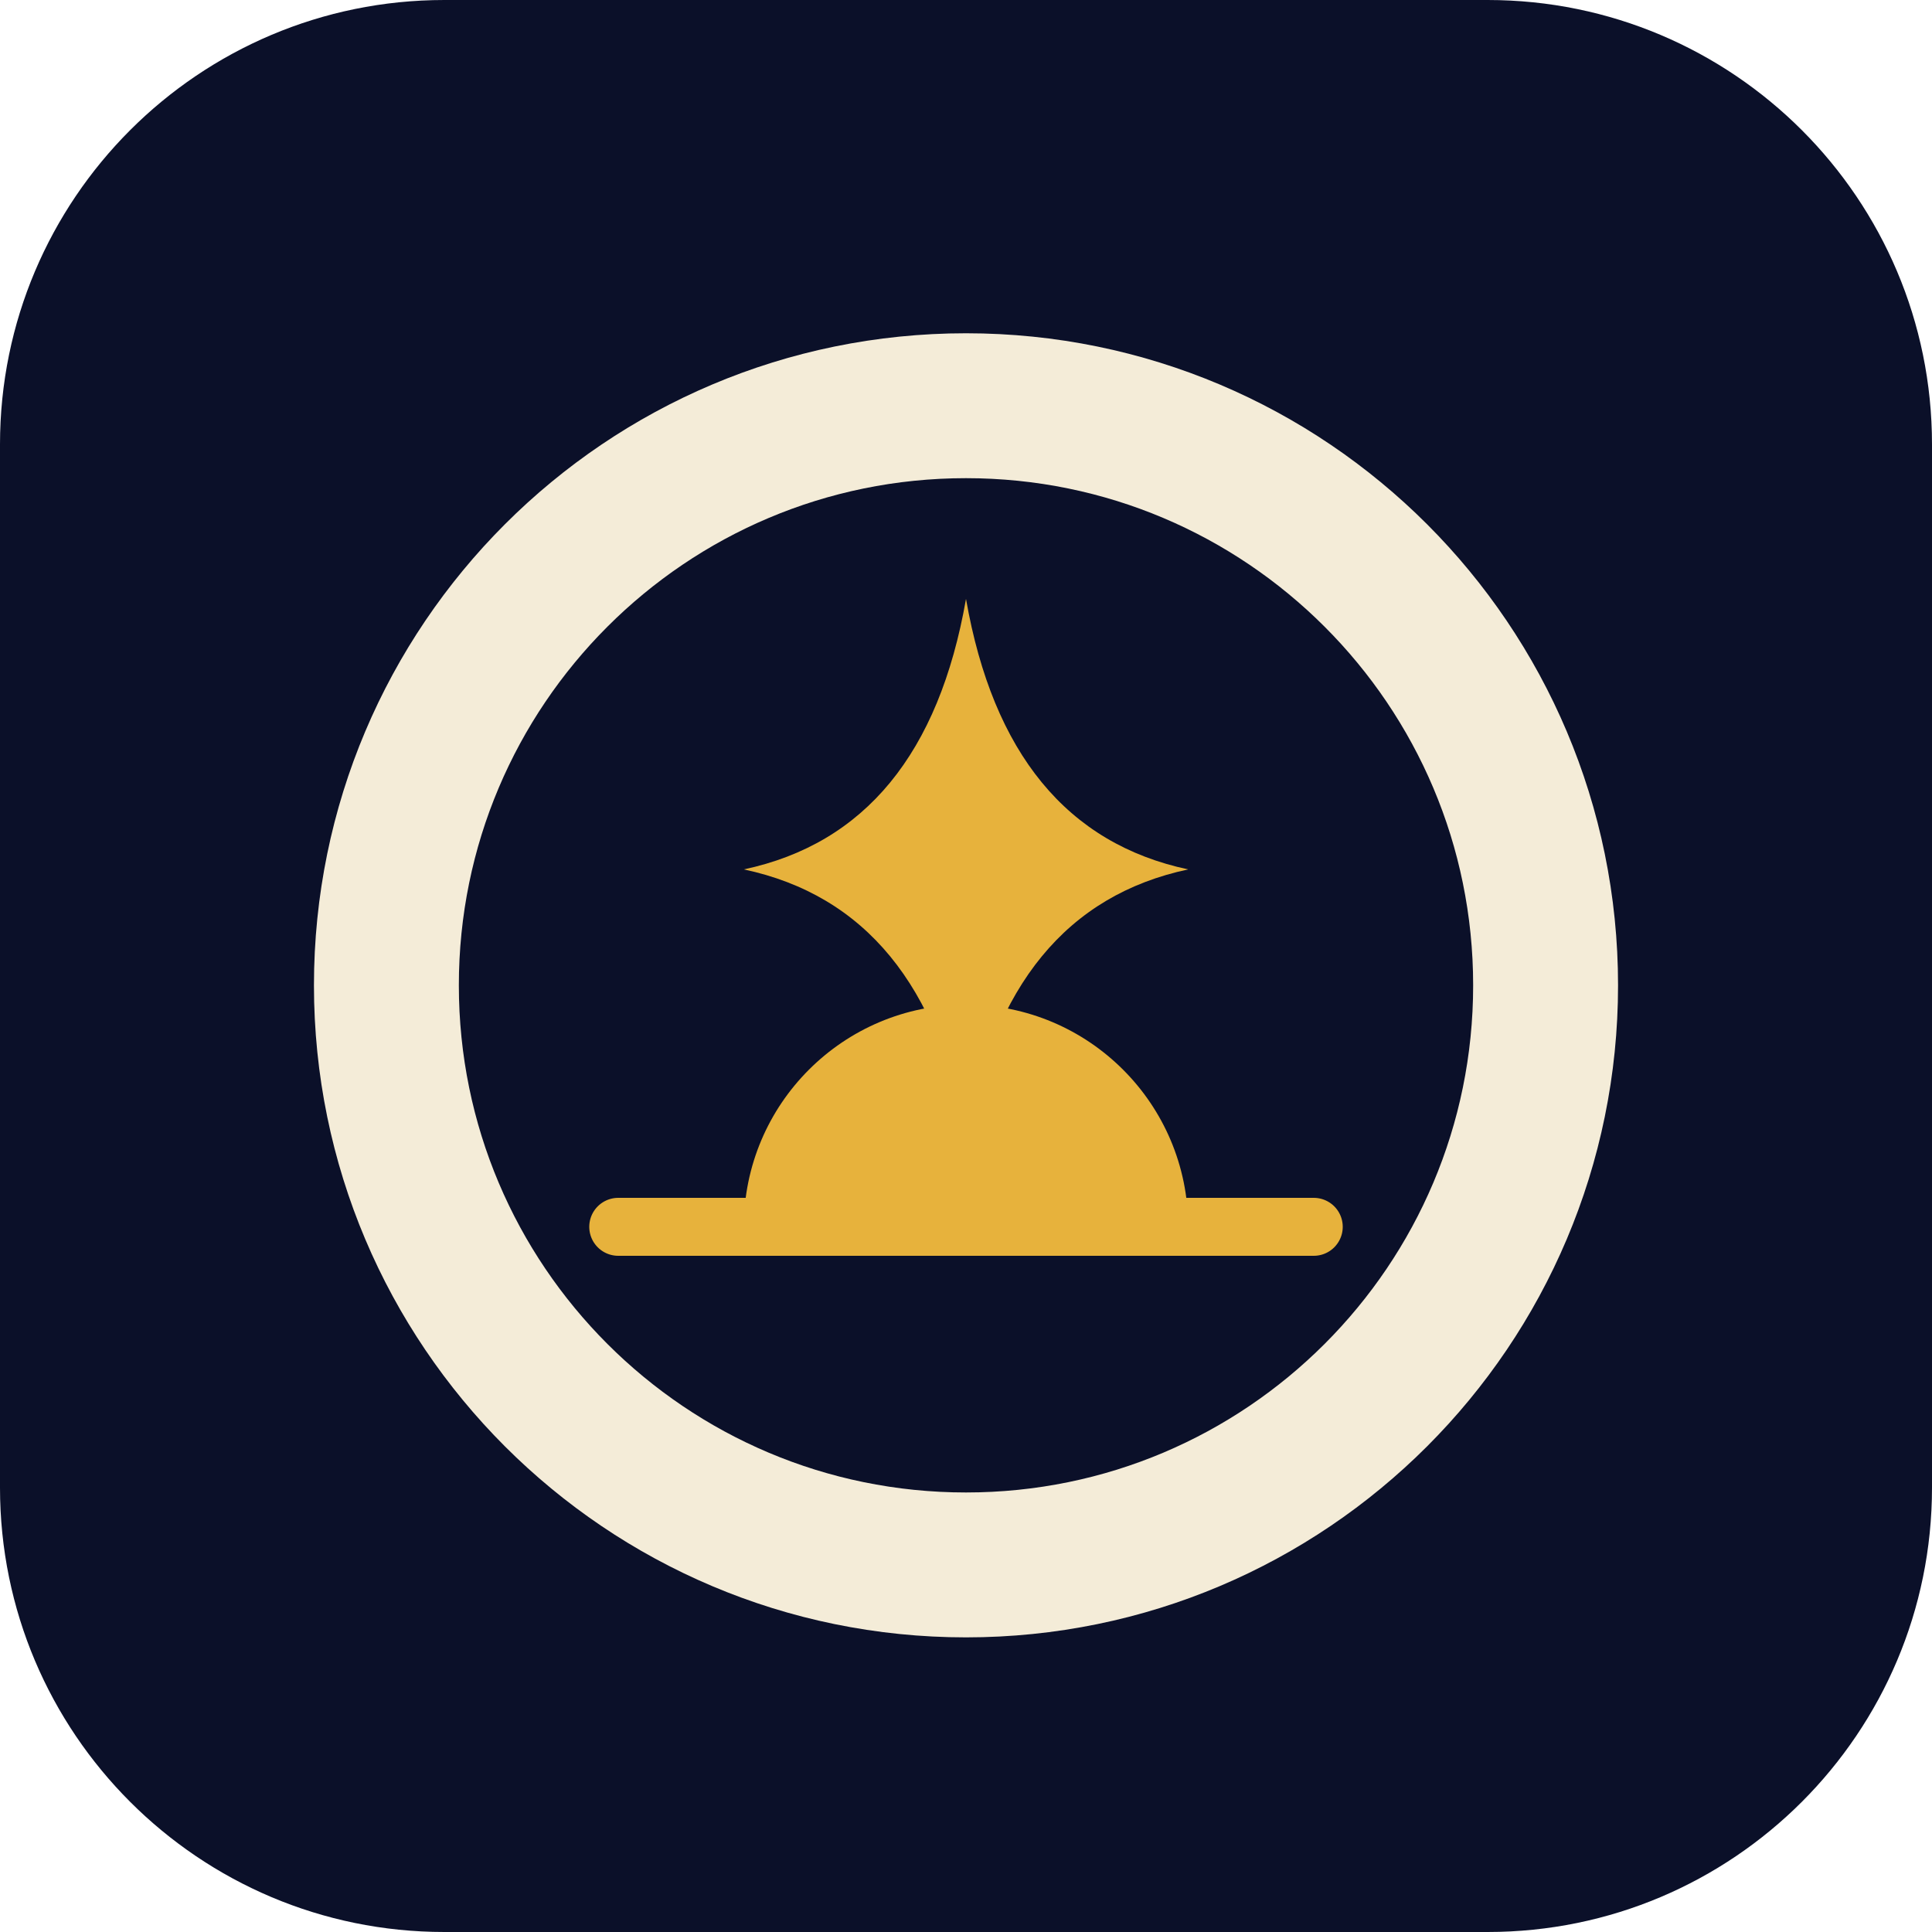
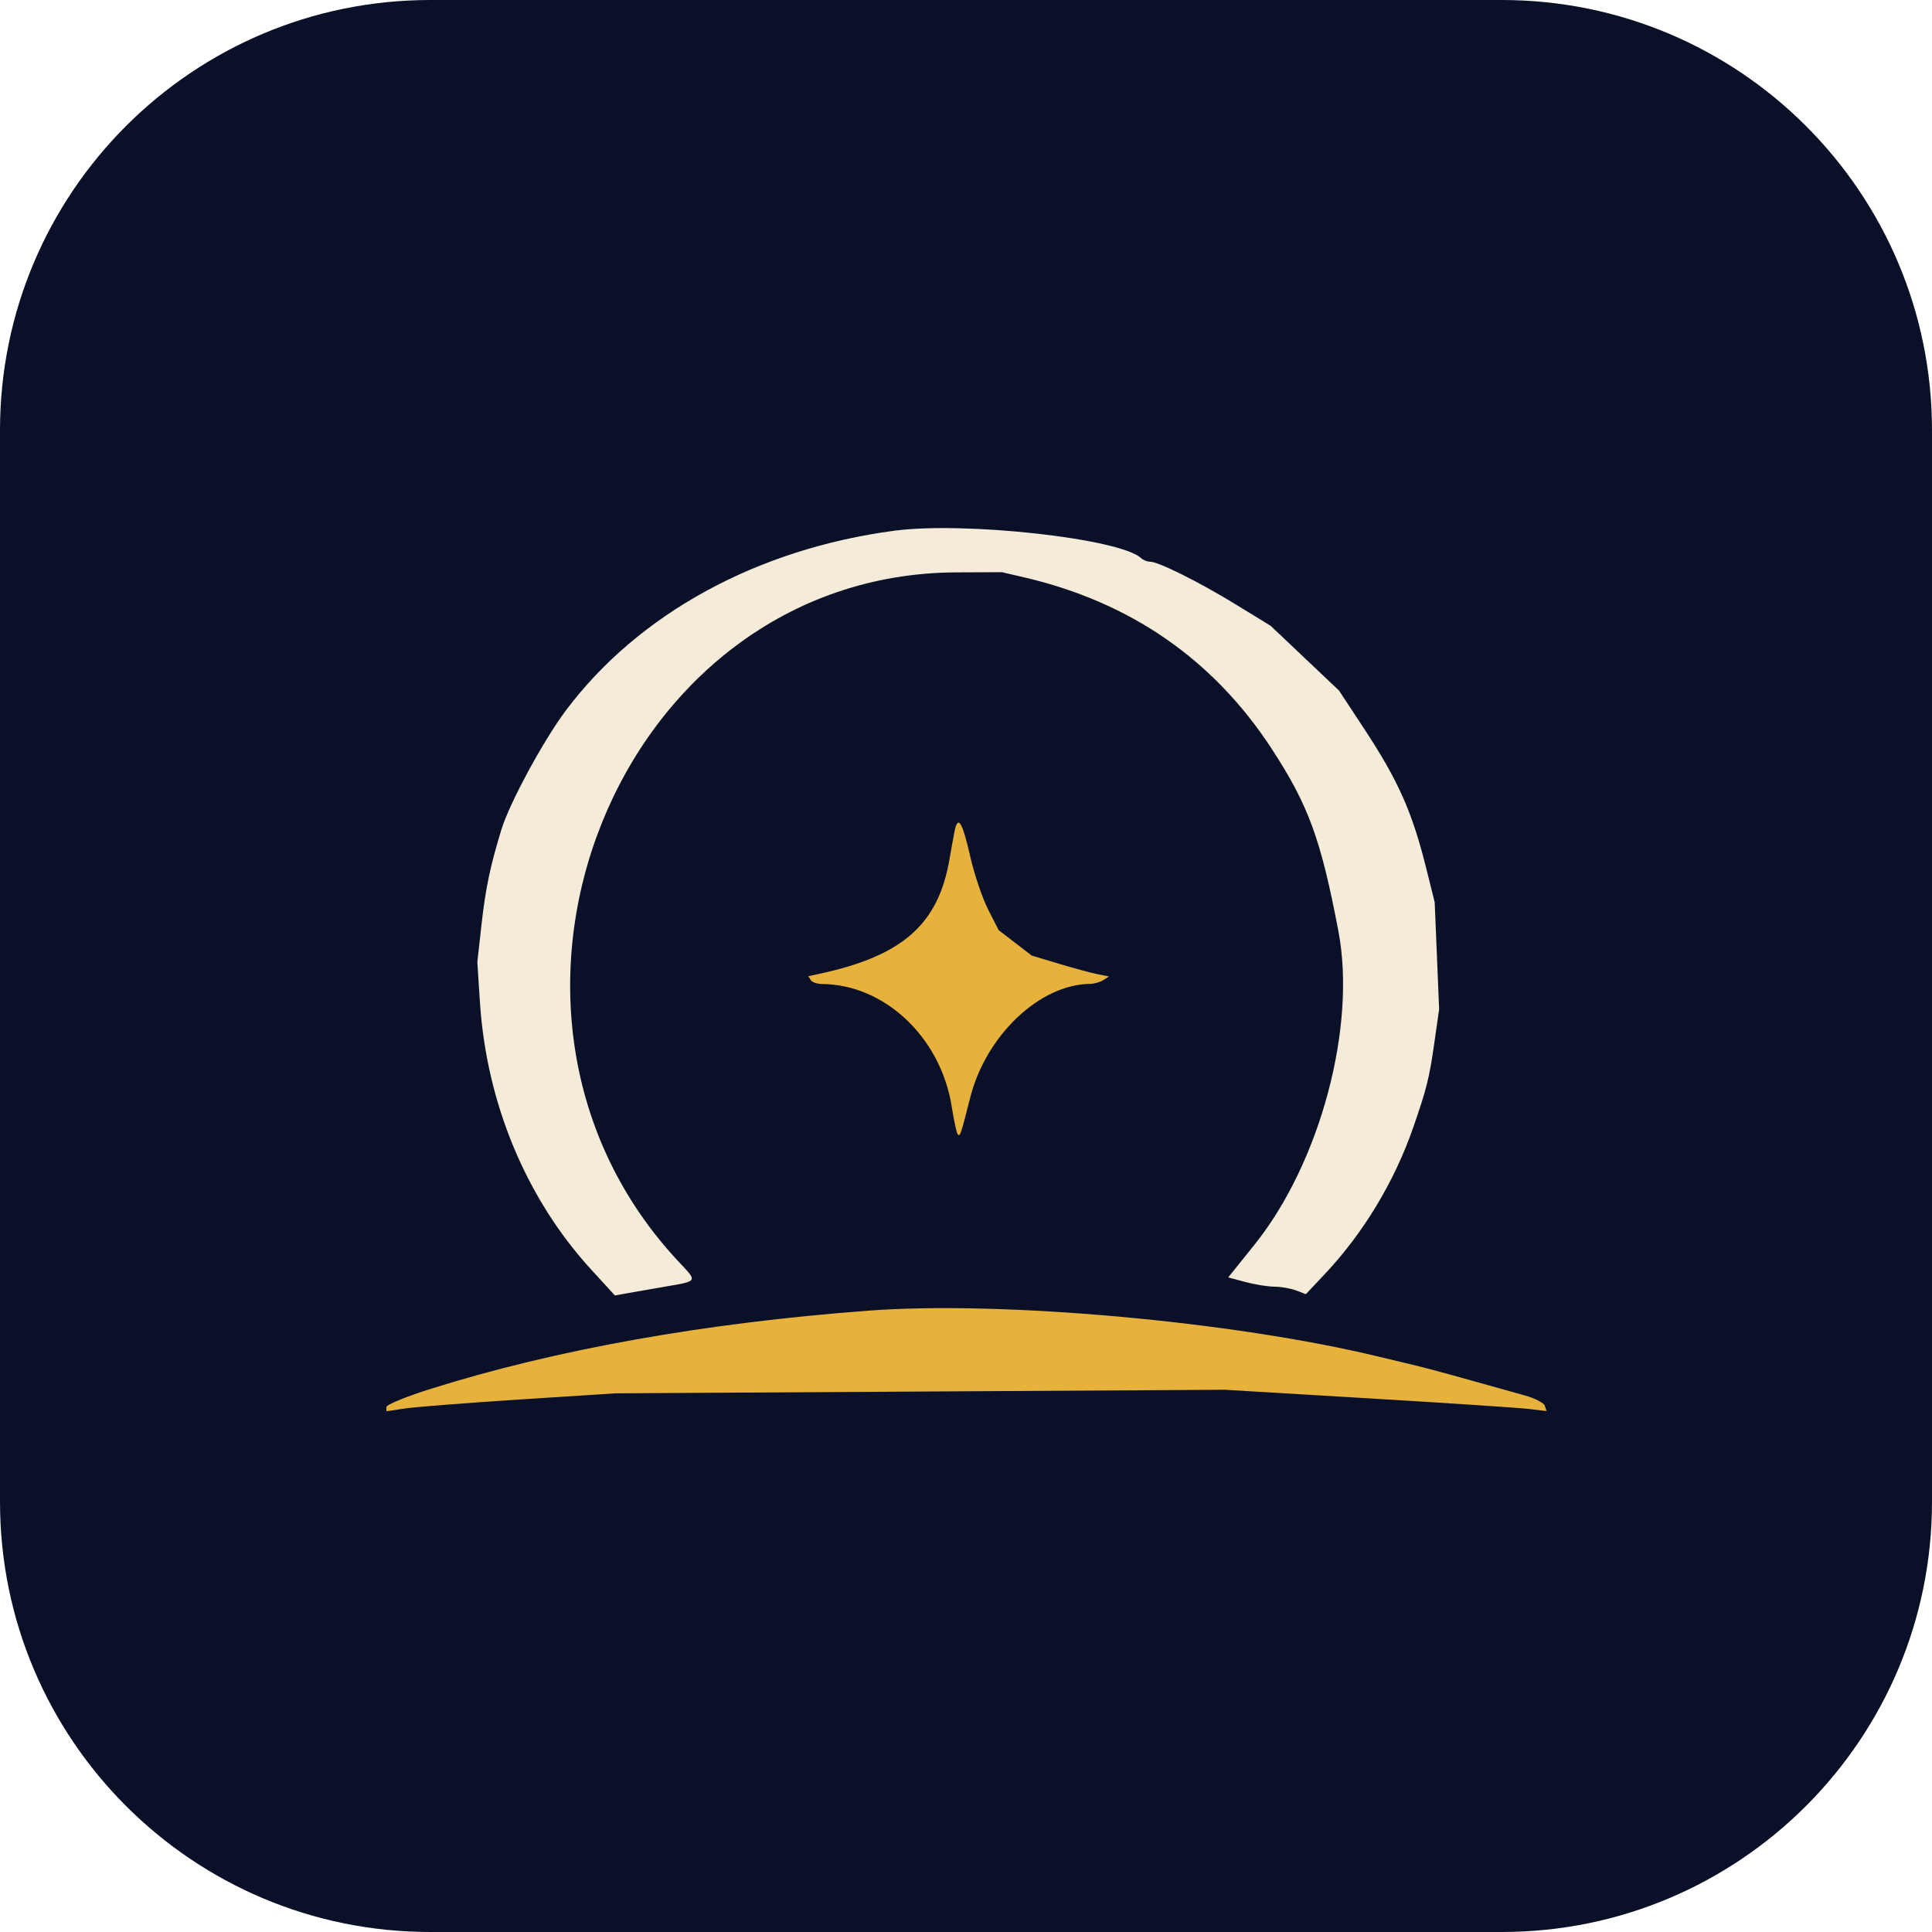
- <svg xmlns="http://www.w3.org/2000/svg" viewBox="0 0 100 100" width="100" height="100">
-   <rect width="100" height="100" rx="23" fill="#0B1029" />
-   <g transform="translate(0,1)">
-     <circle cx="50" cy="50" r="30" fill="none" stroke="#F4ECD8" stroke-width="7.5" />
-     <path d="M50 30 Q52.1 42 61.5 44 Q52.1 46 50 58 Q47.9 46 38.5 44 Q47.9 42 50 30 Z" fill="#E7B23C" />
-     <clipPath id="h">
-       <rect x="28" y="42" width="44" height="21" />
-     </clipPath>
-     <circle cx="50" cy="62.5" r="11.5" fill="#E7B23C" clip-path="url(#h)" />
-     <line x1="32" y1="62.5" x2="68" y2="62.5" stroke="#E7B23C" stroke-width="3" stroke-linecap="round" />
-   </g>
+ <svg xmlns="http://www.w3.org/2000/svg" viewBox="1372 -78 485 485">
+   <rect x="1372" y="-78" width="485" height="485" rx="108" fill="#0B1029" />
+   <path d="M 1596.500 55.229 C 1562.014 59.800, 1532.210 76.117, 1514.036 100.376 C 1508.392 107.909, 1499.894 123.613, 1497.868 130.253 C 1495.066 139.438, 1493.899 144.985, 1492.912 153.806 L 1491.827 163.500 1492.472 173.500 C 1494.109 198.905, 1504.082 222.887, 1520.428 240.726 L 1526.363 247.203 1529.931 246.565 C 1531.894 246.214, 1536.189 245.467, 1539.475 244.905 C 1547.069 243.607, 1547.035 243.665, 1542.832 239.232 C 1482.901 176.019, 1526.719 66.080, 1612 65.689 L 1623.500 65.637 1629 66.913 C 1655.795 73.132, 1676.639 87.566, 1691.289 110.048 C 1700.491 124.169, 1703.602 132.689, 1707.993 155.799 C 1712.544 179.747, 1703.398 213.922, 1686.953 234.418 L 1680.330 242.673 1684.679 243.837 C 1687.071 244.477, 1690.343 245, 1691.949 245 C 1693.556 245, 1695.984 245.424, 1697.345 245.941 L 1699.821 246.882 1704.703 241.691 C 1714.296 231.491, 1722.111 218.506, 1726.783 205 C 1730.158 195.244, 1730.806 192.650, 1732.050 183.917 L 1733.272 175.335 1732.716 161.917 L 1732.159 148.500 1730.040 140 C 1726.495 125.776, 1723.028 117.983, 1714.434 104.922 L 1708.133 95.343 1699.559 87.228 L 1690.986 79.112 1682.243 73.751 C 1673.005 68.085, 1662.802 63, 1660.673 63 C 1659.973 63, 1658.972 62.600, 1658.450 62.110 C 1653.205 57.196, 1614.277 52.873, 1596.500 55.229 " fill="#F4ECD8" />
+   <path d="M 1611.616 130.741 C 1611.315 132.259, 1610.764 135.300, 1610.392 137.500 C 1607.598 154.029, 1598.655 161.953, 1577.709 166.458 L 1574.918 167.059 1575.518 168.029 C 1575.848 168.563, 1577.104 169.007, 1578.309 169.015 C 1594.109 169.121, 1608.200 182.454, 1610.931 199.882 C 1611.481 203.393, 1612.161 206.495, 1612.442 206.776 C 1613.028 207.362, 1613.162 206.964, 1615.564 197.500 C 1619.526 181.886, 1633.040 169.091, 1645.680 168.985 C 1646.681 168.976, 1648.152 168.557, 1648.948 168.053 L 1650.396 167.137 1647.448 166.539 C 1645.827 166.209, 1641.464 165.028, 1637.754 163.913 L 1631.007 161.887 1626.851 158.694 L 1622.696 155.500 1620.046 150.291 C 1618.588 147.427, 1616.572 141.454, 1615.566 137.019 C 1613.571 128.232, 1612.463 126.470, 1611.616 130.741 M 1590 251.022 C 1548.792 254.122, 1511.688 260.746, 1480.250 270.612 C 1474.063 272.554, 1469 274.622, 1469 275.207 L 1469 276.272 1473.750 275.569 C 1476.362 275.182, 1489.300 274.170, 1502.500 273.320 L 1526.500 271.775 1603 271.326 L 1679.500 270.878 1715.500 273.027 C 1735.300 274.210, 1753.468 275.415, 1755.872 275.705 L 1760.244 276.233 1759.805 274.915 C 1759.563 274.190, 1757.371 273.034, 1754.933 272.348 C 1738.918 267.836, 1731.058 265.676, 1728 264.945 C 1726.075 264.486, 1721.575 263.403, 1718 262.540 C 1681.416 253.707, 1623.536 248.498, 1590 251.022" fill="#E7B23C" />
</svg>
